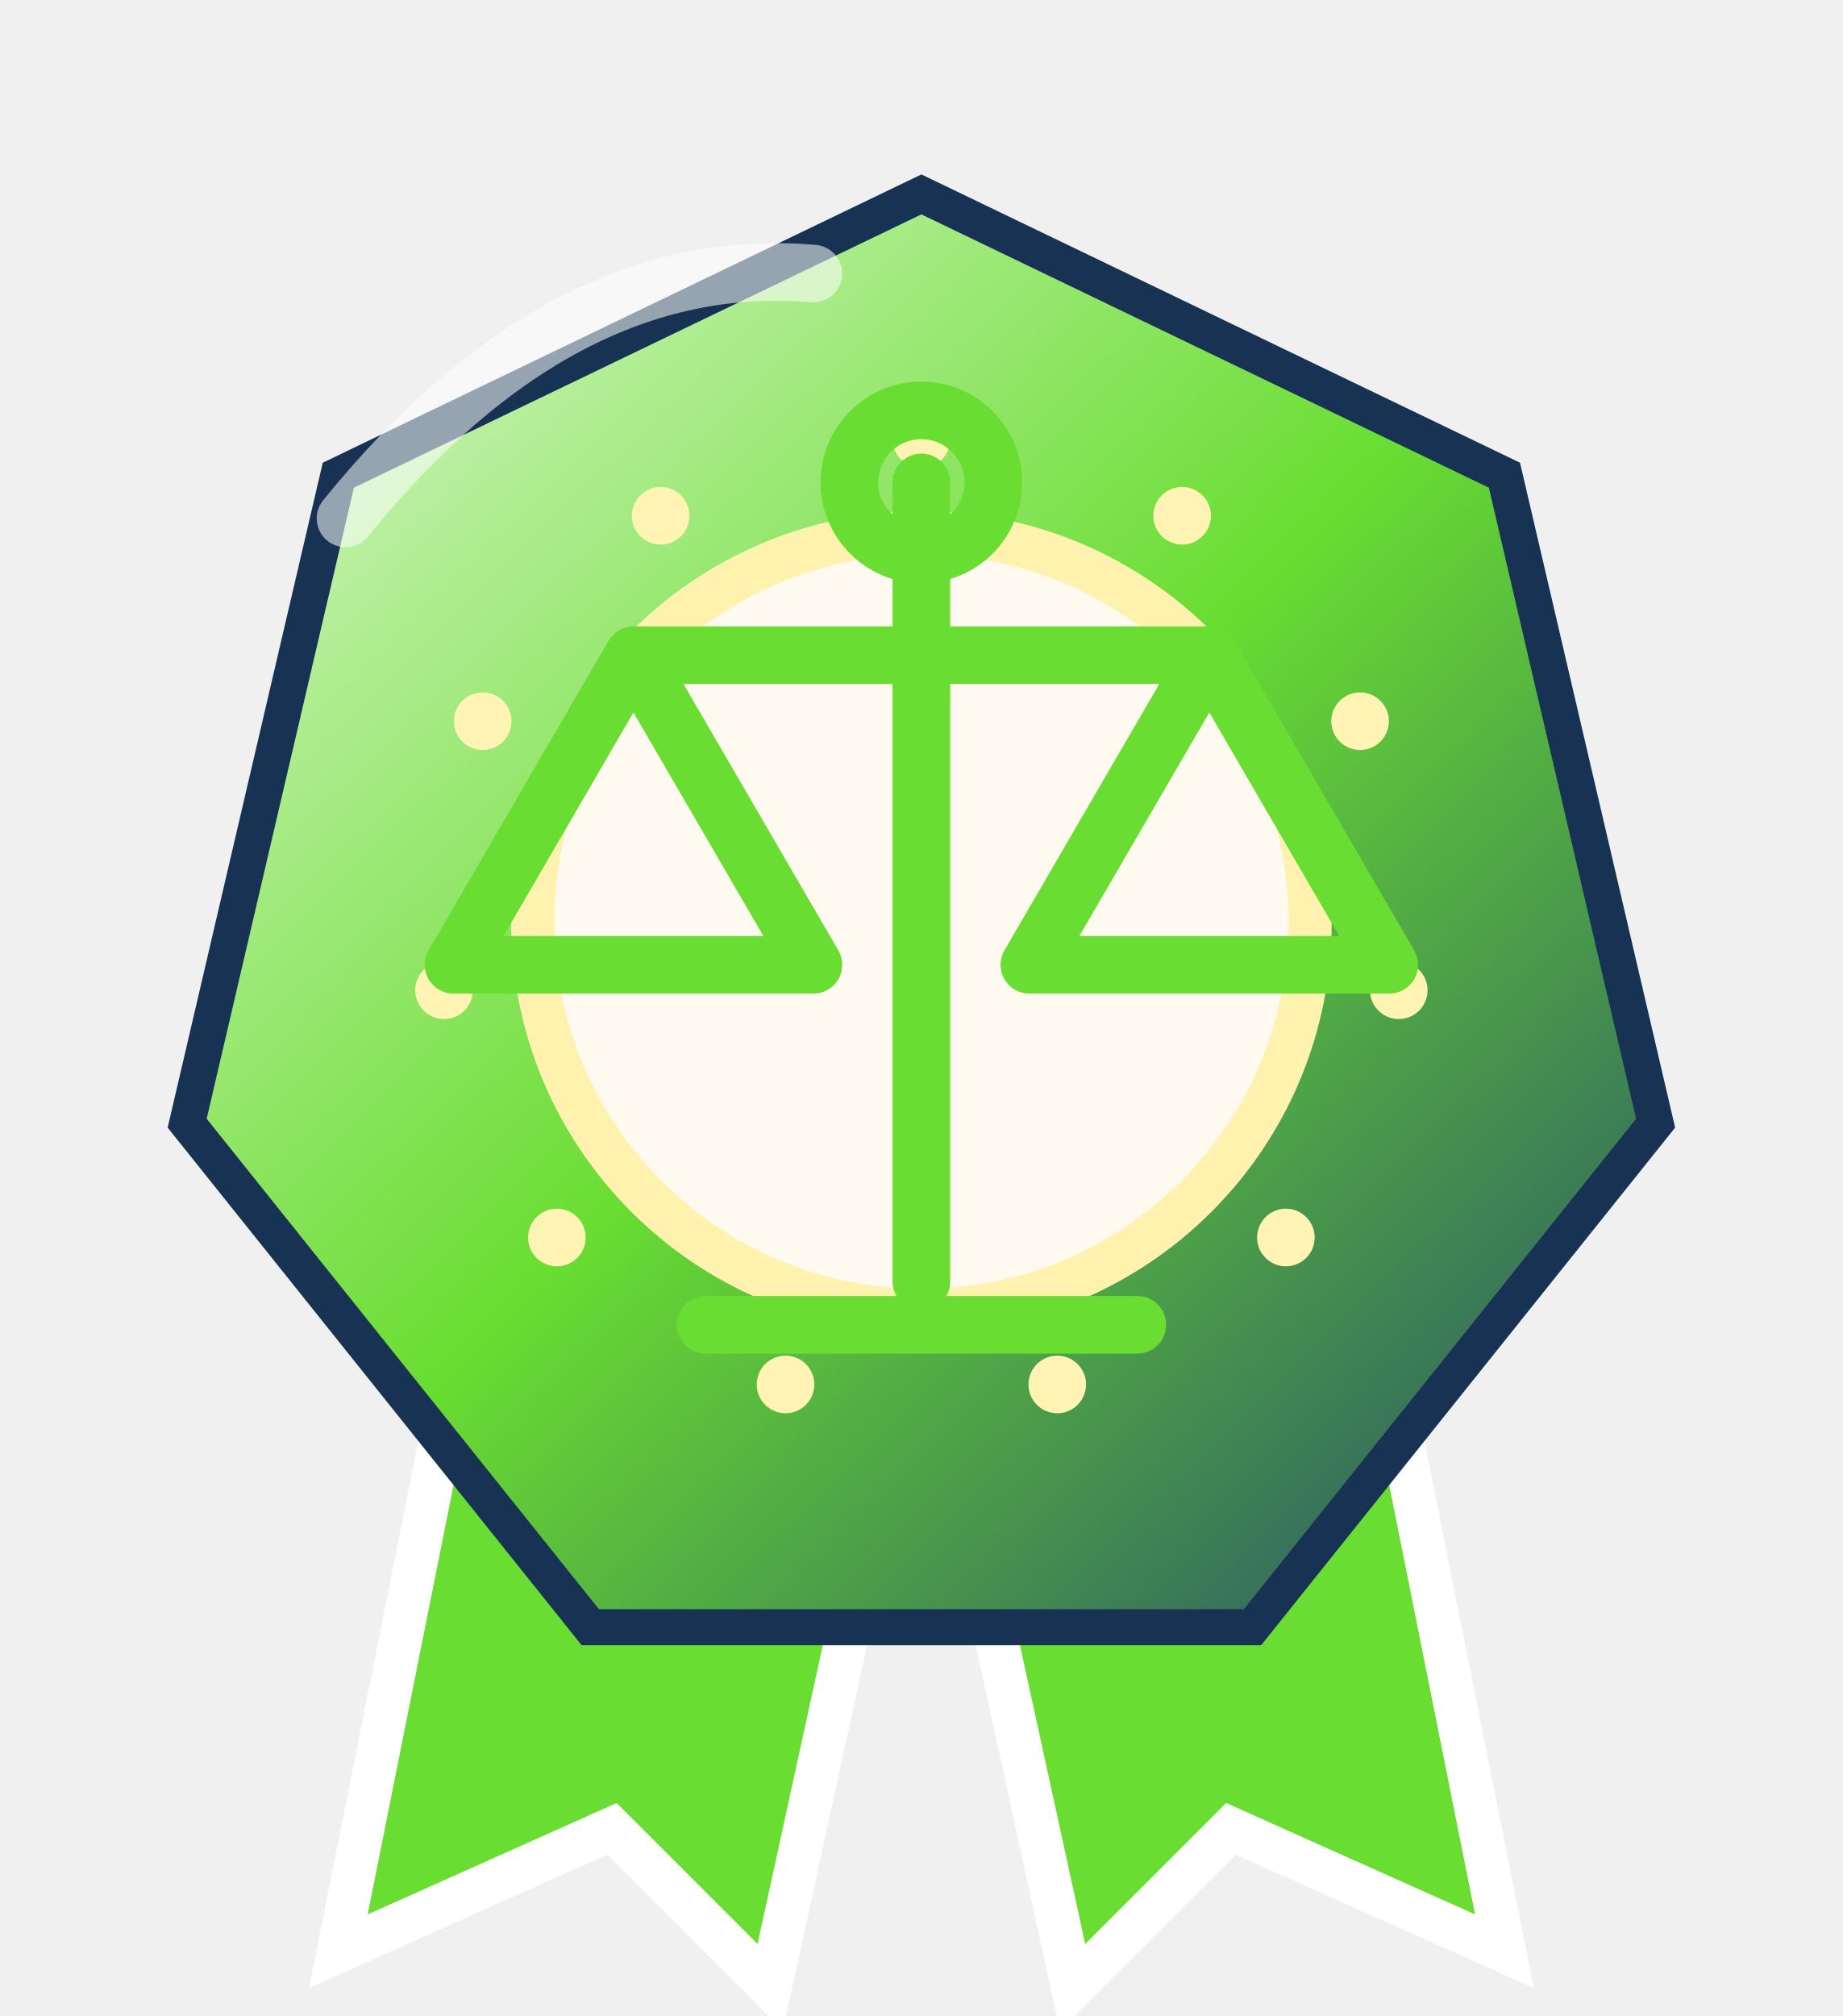
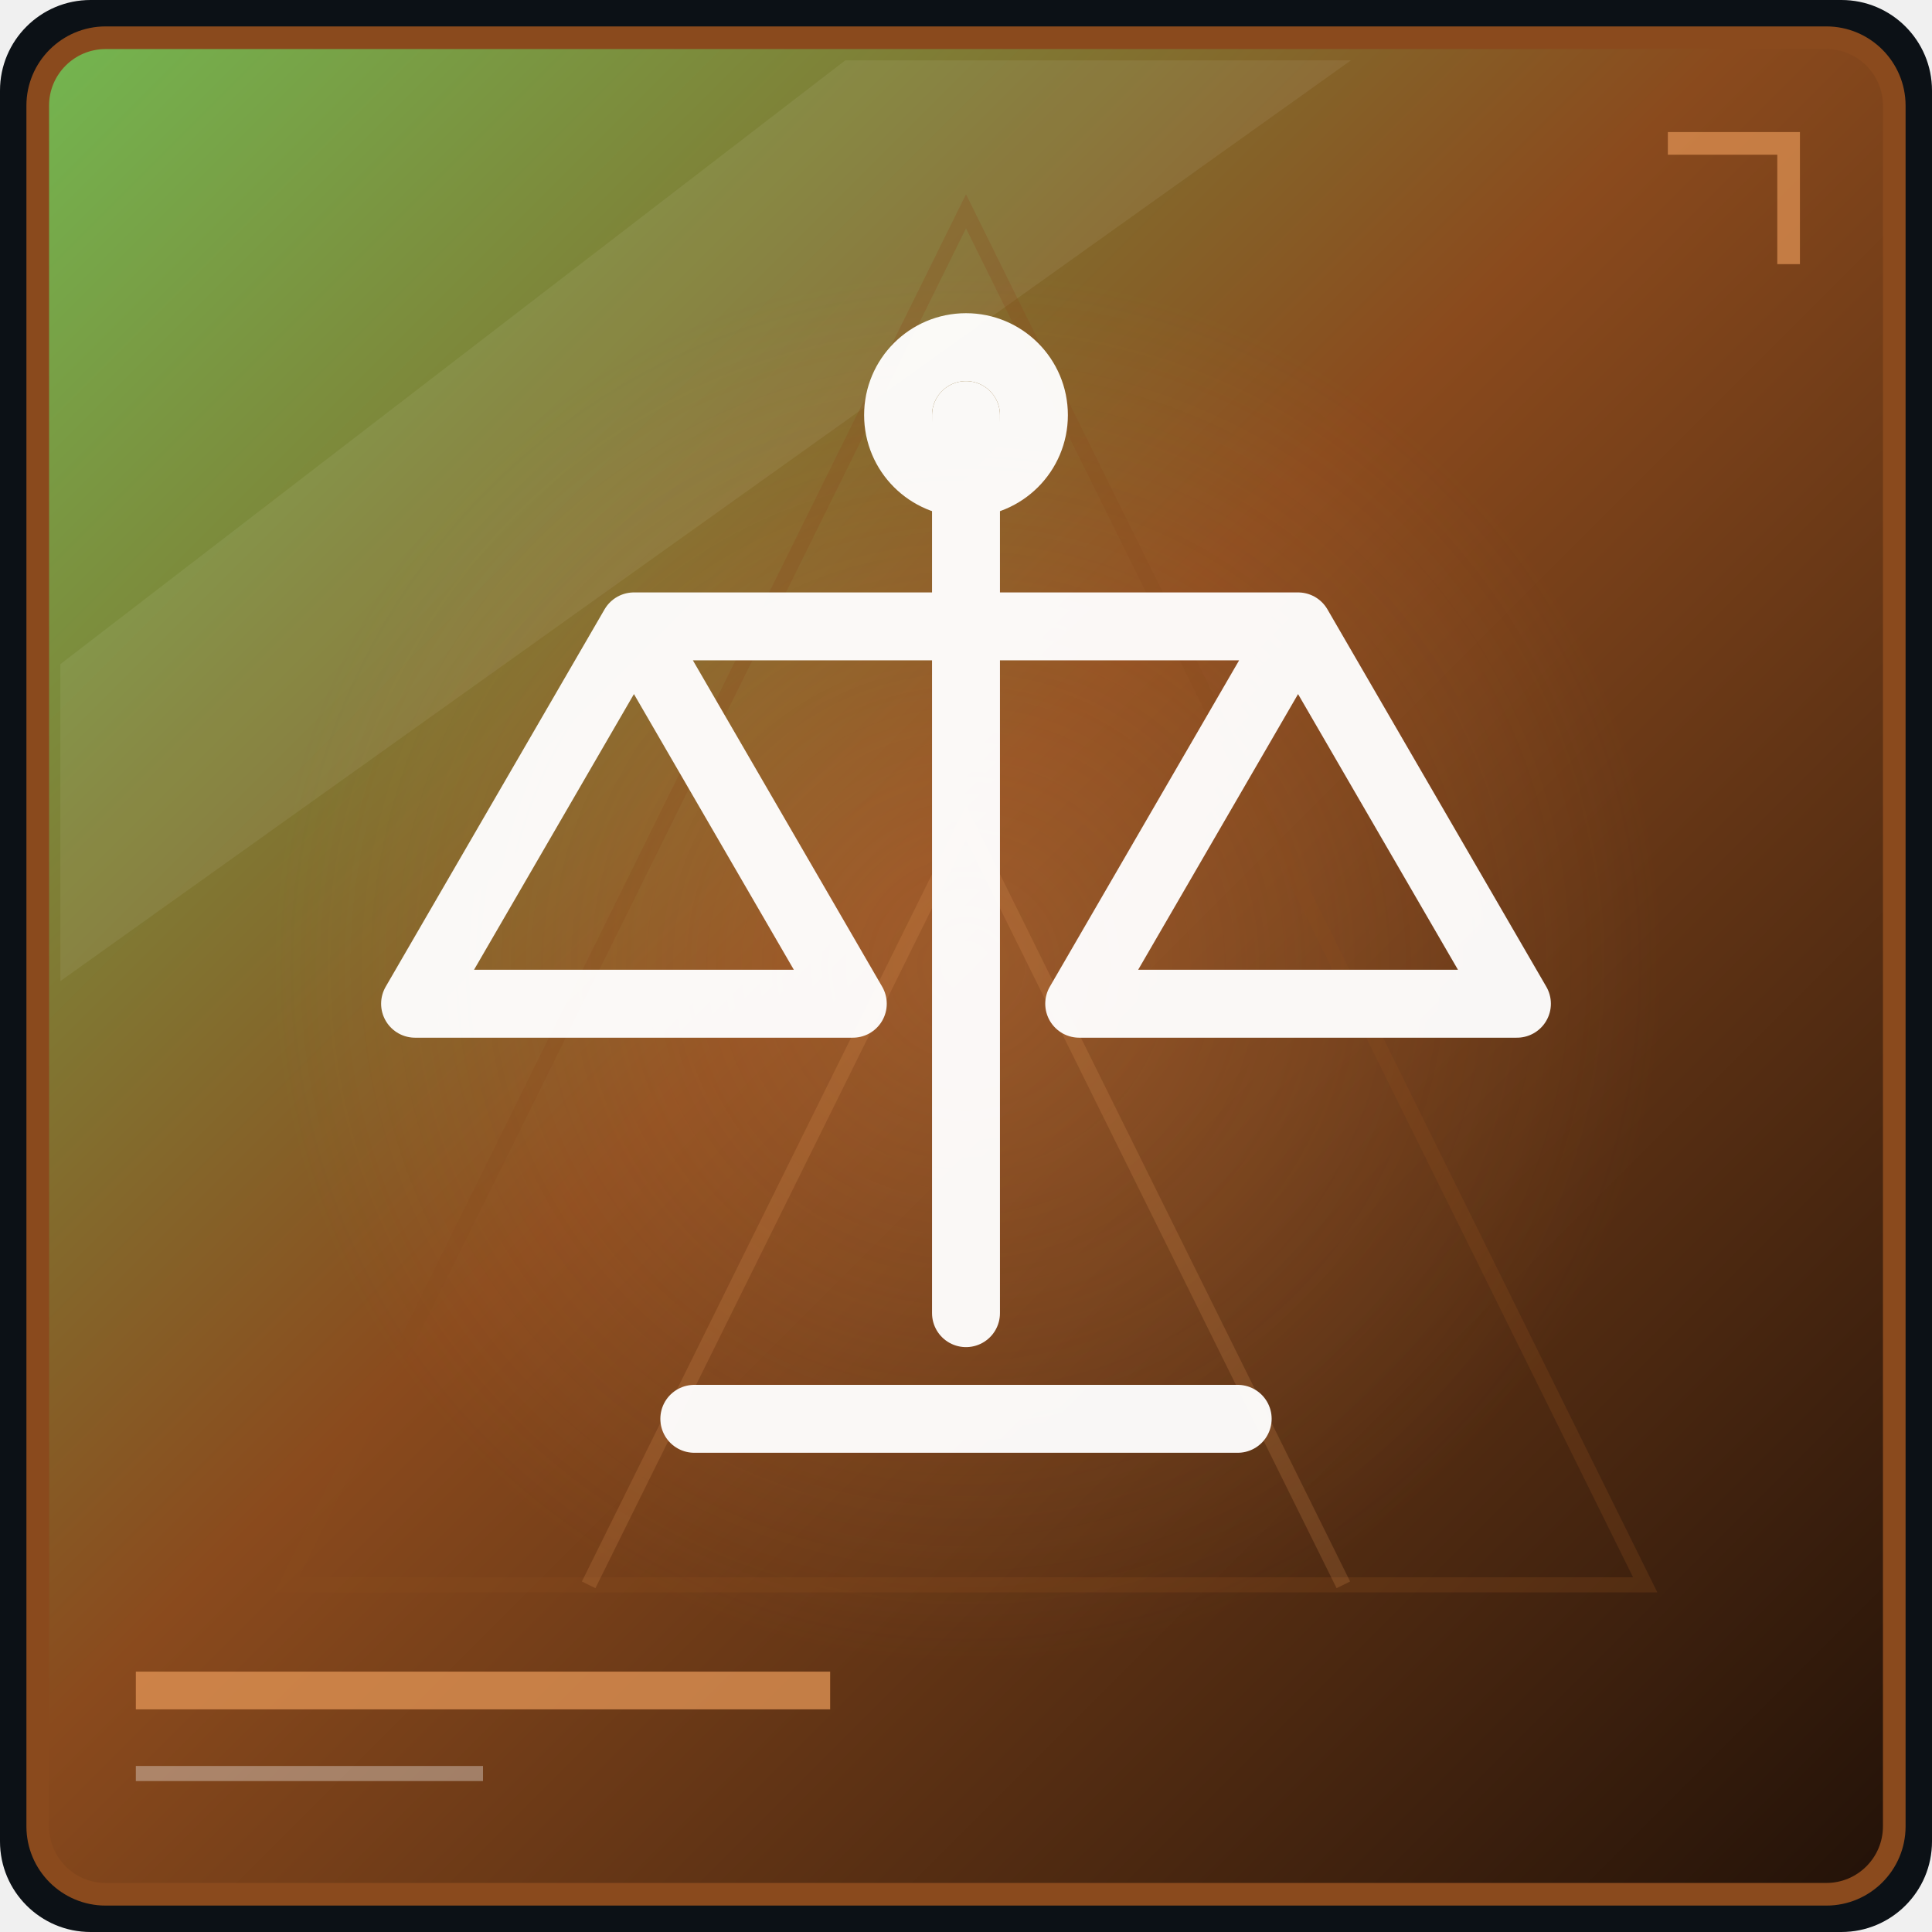
- <svg xmlns="http://www.w3.org/2000/svg" width="256" height="280" viewBox="0 0 256 280">
+ <svg xmlns="http://www.w3.org/2000/svg" width="256" height="256" viewBox="0 0 256 256">
  <defs>
-     <linearGradient id="g40" x2="1" y2="1">
-       <stop stop-color="#e5f9db" />
-       <stop offset=".5" stop-color="#69dd31" />
-       <stop offset="1" stop-color="#23466b" />
+     <linearGradient id="bg40" x1="0" y1="0" x2="1" y2="1">
+       <stop stop-color="#73b851" />
+       <stop offset=".46" stop-color="#8a4a1d" />
+       <stop offset="1" stop-color="#211108" />
    </linearGradient>
+     <radialGradient id="glow40">
+       <stop stop-color="#e29455" stop-opacity=".55" />
+       <stop offset="1" stop-color="#e29455" stop-opacity="0" />
+     </radialGradient>
  </defs>
-   <path d="m65 181-18 90 38-17 22 22 19-87m65-8 18 90-38-17-22 22-19-87" fill="#69dd31" stroke="#fff" stroke-width="6" />
-   <g fill="url(#g40)" stroke="#173253" stroke-width="5">
-     <path d="m128 27 81 39 21 90-56 70H82L26 156l21-90Z" />
+   <rect width="256" height="256" rx="12" fill="#0c1116" />
+   <rect x="5" y="5" width="246" height="246" rx="9" fill="url(#bg40)" stroke="#8a4a1d" stroke-width="3" />
+   <path d="M8 88 112 8h67L8 130Z" fill="#ffffff" opacity=".07" />
+   <circle cx="128" cy="128" r="92" fill="url(#glow40)" opacity=".48" />
+   <path d="M38 210 128 28l90 182Z" fill="none" stroke="#8a4a1d" stroke-width="2" opacity=".28" />
+   <path d="m78 210 50-101 50 101" fill="none" stroke="#e29455" stroke-width="2" opacity=".2" />
+   <g fill="none" stroke="#ffffff" stroke-width="9" stroke-linecap="round" stroke-linejoin="round" opacity=".96">
+     <path d="M128 55v119M84 83h88M84 83l-29 50h58ZM172 83l-29 50h58ZM92 188h72" />
+     <circle cx="128" cy="55" r="9" />
  </g>
-   <circle cx="128" cy="128" r="54" fill="#fffaf0" stroke="#fff1ae" stroke-width="6" />
-   <circle cx="128" cy="61" r="4" transform="rotate(0.0 128 128)" fill="#fff4b4" />
-   <circle cx="128" cy="61" r="4" transform="rotate(32.72727 128 128)" fill="#fff4b4" />
-   <circle cx="128" cy="61" r="4" transform="rotate(65.45455 128 128)" fill="#fff4b4" />
-   <circle cx="128" cy="61" r="4" transform="rotate(98.18182 128 128)" fill="#fff4b4" />
-   <circle cx="128" cy="61" r="4" transform="rotate(130.9091 128 128)" fill="#fff4b4" />
-   <circle cx="128" cy="61" r="4" transform="rotate(163.6364 128 128)" fill="#fff4b4" />
-   <circle cx="128" cy="61" r="4" transform="rotate(196.3636 128 128)" fill="#fff4b4" />
-   <circle cx="128" cy="61" r="4" transform="rotate(229.0909 128 128)" fill="#fff4b4" />
-   <circle cx="128" cy="61" r="4" transform="rotate(261.8182 128 128)" fill="#fff4b4" />
-   <circle cx="128" cy="61" r="4" transform="rotate(294.5455 128 128)" fill="#fff4b4" />
-   <circle cx="128" cy="61" r="4" transform="rotate(327.2727 128 128)" fill="#fff4b4" />
-   <g fill="none" stroke="#69dd31" stroke-width="8" stroke-linecap="round" stroke-linejoin="round">
-     <path d="M128 67v111M88 91h80M88 91l-25 43h50ZM168 91l-25 43h50ZM98 184h60" />
-     <circle cx="128" cy="67" r="10" />
-   </g>
-   <path d="M48 72q30-37 65-34" fill="none" stroke="#fff" stroke-width="8" opacity=".55" stroke-linecap="round" />
+   <path d="M18 224h92" stroke="#e29455" stroke-width="5" opacity=".76" />
+   <path d="M18 235h46" stroke="#ffffff" stroke-width="2" opacity=".34" />
+   <path d="M221 19h16v16" fill="none" stroke="#e29455" stroke-width="3" opacity=".7" />
</svg>
